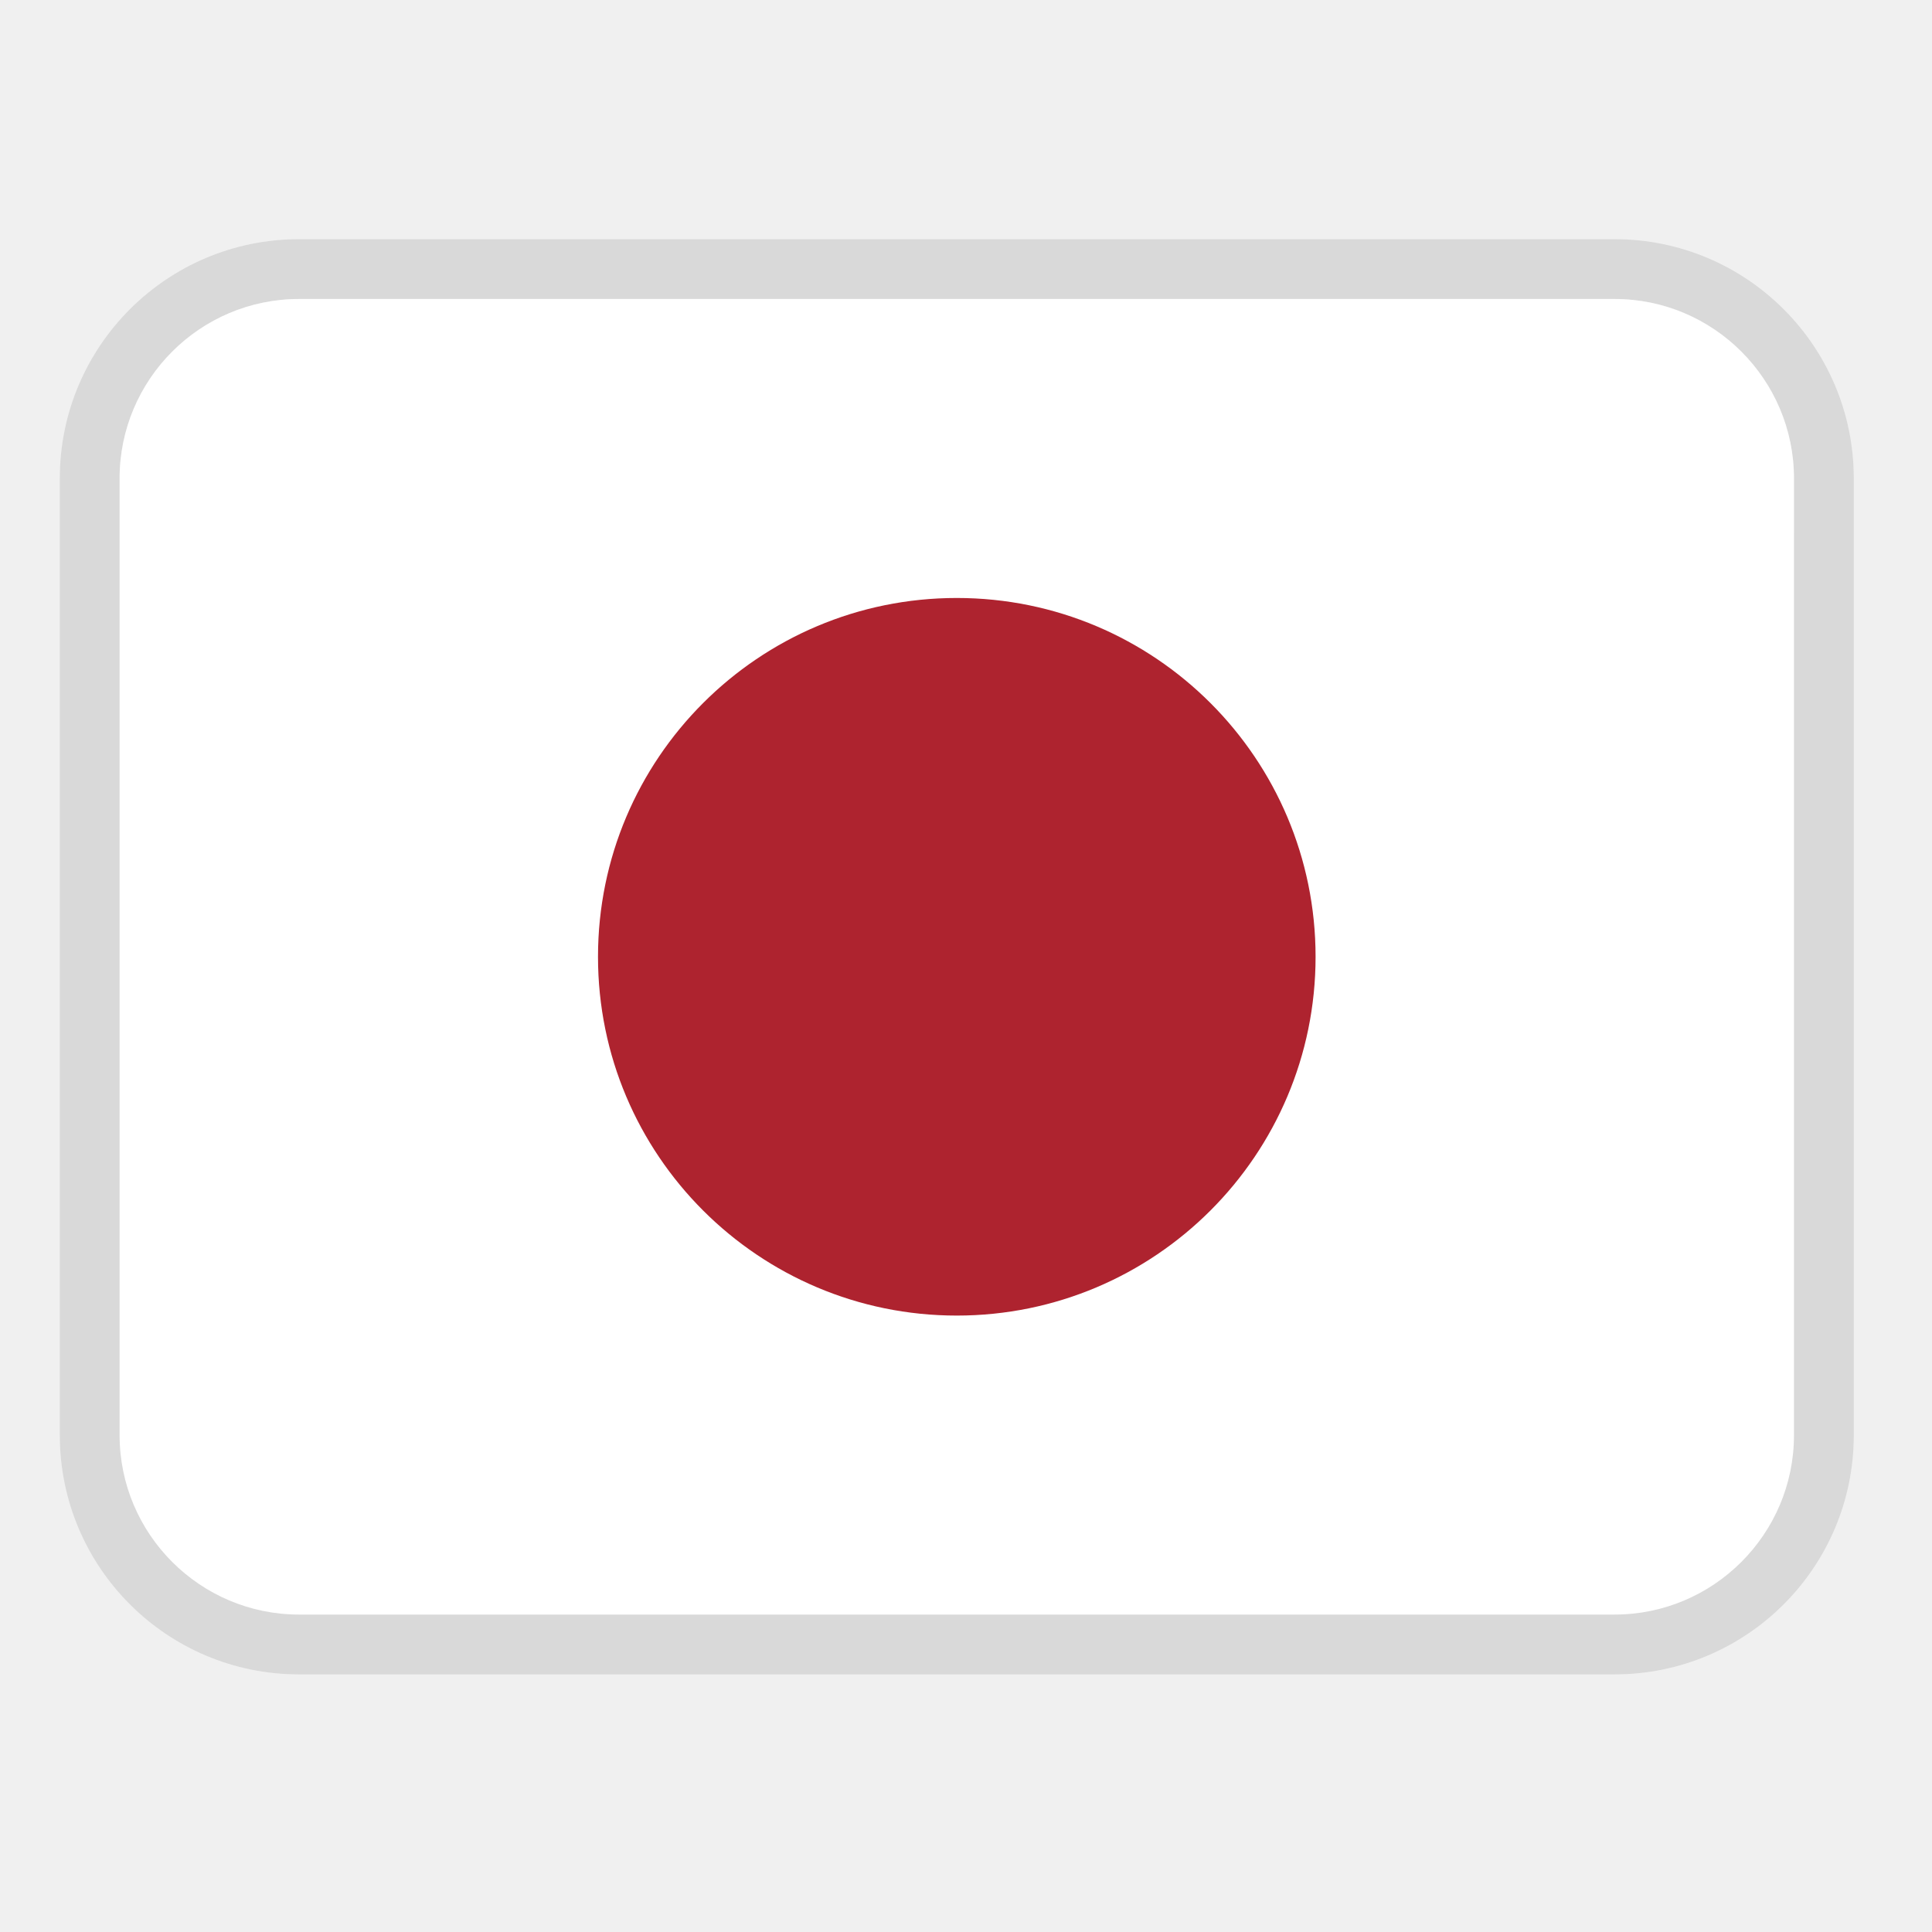
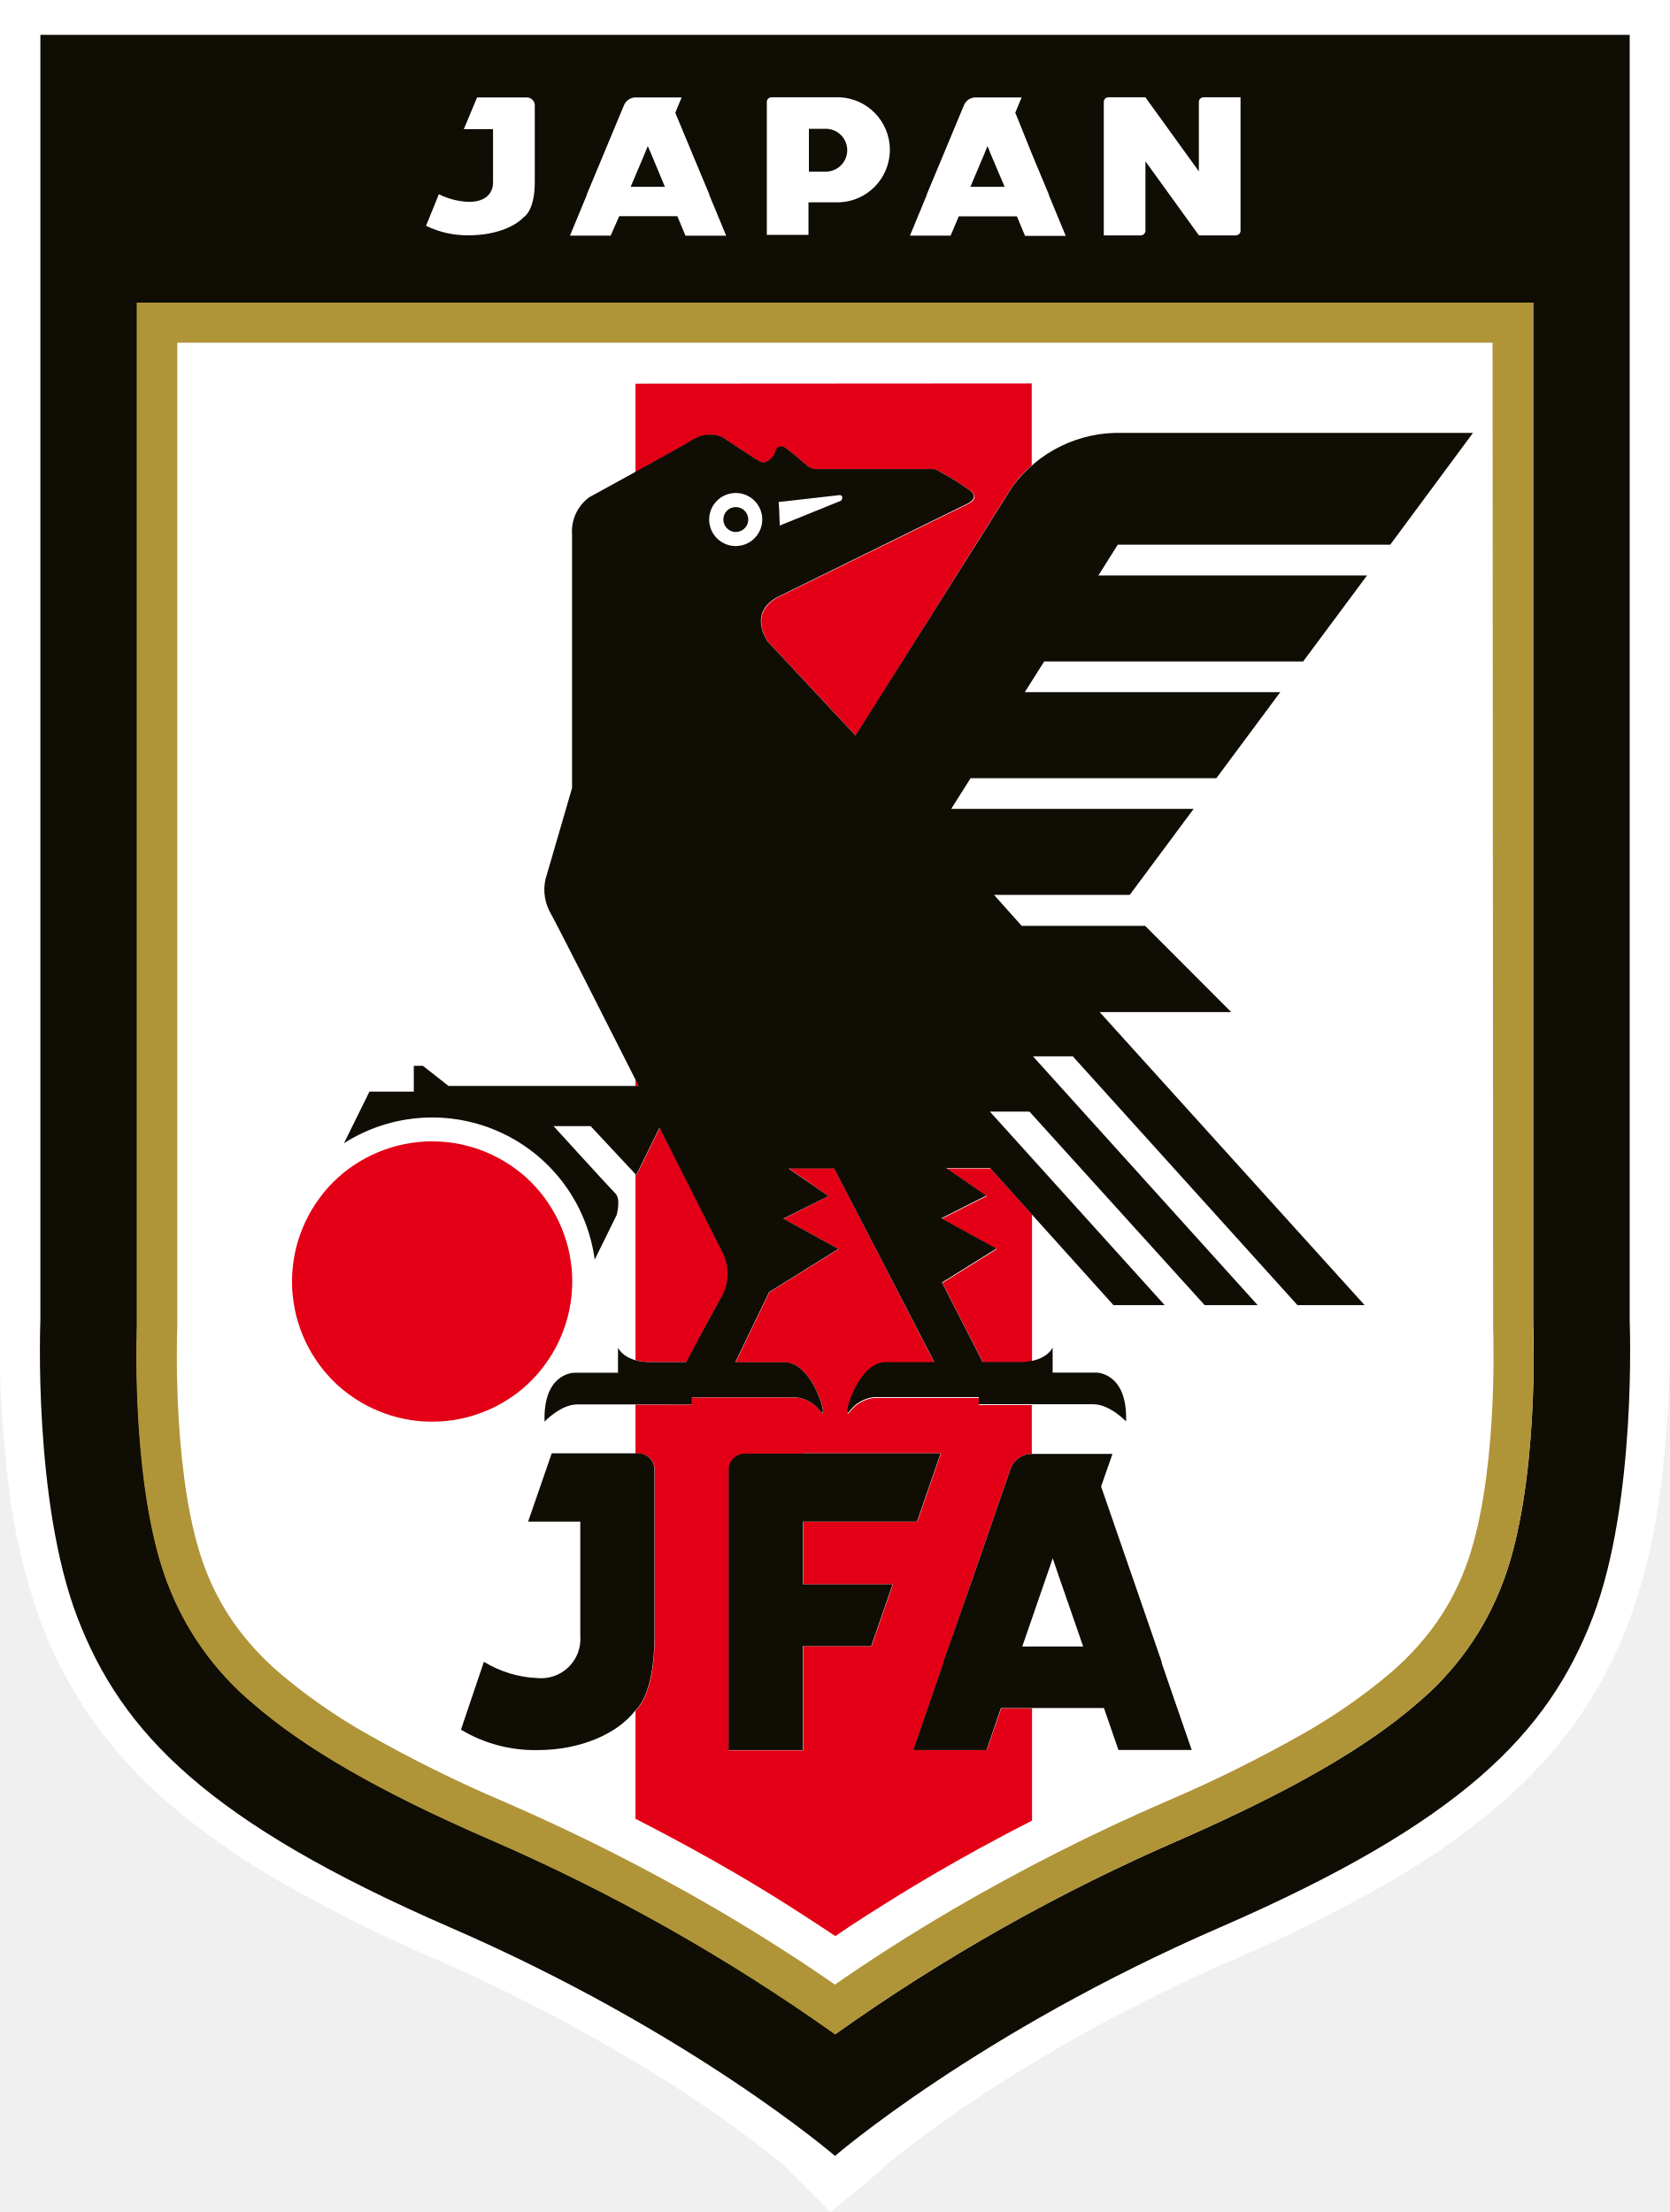
- <svg xmlns="http://www.w3.org/2000/svg" width="82" height="82" viewBox="0 0 82 82" fill="none">
-   <path d="M68.528 10.152H12.691C7.084 10.152 2.538 14.698 2.538 20.305V60.913C2.538 66.52 7.084 71.066 12.691 71.066H68.528C74.135 71.066 78.68 66.52 78.68 60.913V20.305C78.68 14.698 74.135 10.152 68.528 10.152Z" fill="white" />
-   <path opacity="0.15" d="M68.528 10.152H12.691C7.084 10.152 2.538 14.698 2.538 20.305V60.913C2.538 66.52 7.084 71.066 12.691 71.066H68.528C74.134 71.066 78.68 66.52 78.68 60.913V20.305C78.68 14.698 74.134 10.152 68.528 10.152ZM76.142 60.913C76.142 65.111 72.725 68.527 68.528 68.527H12.691C8.493 68.527 5.076 65.111 5.076 60.913V20.305C5.076 16.107 8.493 12.69 12.691 12.69H68.528C72.725 12.69 76.142 16.107 76.142 20.305V60.913Z" fill="black" />
-   <path d="M40.609 55.837C49.019 55.837 55.837 49.019 55.837 40.609C55.837 32.198 49.019 25.38 40.609 25.38C32.199 25.38 25.381 32.198 25.381 40.609C25.381 49.019 32.199 55.837 40.609 55.837Z" fill="#AE232F" />
-   <path opacity="0.2" d="M68.528 12.69H12.691C8.485 12.69 5.076 16.099 5.076 20.305V22.843C5.076 18.637 8.485 15.229 12.691 15.229H68.528C72.733 15.229 76.142 18.637 76.142 22.843V20.305C76.142 16.099 72.733 12.69 68.528 12.69Z" fill="white" />
+ <svg xmlns="http://www.w3.org/2000/svg" id="Layer_1" data-name="Layer 1" viewBox="0 0 205.13 271.77">
+   <path d="M394.61,331.35a1.53,1.53,0,1,0,1.53,1.53A1.53,1.53,0,0,0,394.61,331.35Zm5.26-.62c.05.11.14,2.89.14,2.89l7.55-3.06s.23-.37.08-.56a.35.35,0,0,0-.38-.11Zm-5.26-1.11a3.26,3.26,0,1,0,3.25,3.26A3.25,3.25,0,0,0,394.61,329.62ZM406.8,512.91c3.93-2.73,8.83-5.92,14.53-9.26a245.65,245.65,0,0,1,26.09-13.21,165.58,165.58,0,0,0,16.76-8.28,69.86,69.86,0,0,0,10.89-7.57,33.71,33.71,0,0,0,5.68-6.24,30.49,30.49,0,0,0,3.45-6.57c4-10.41,3.5-27.9,3.44-29.65l-.07-120.94H326L326,432.14c-.06,1.75-.56,19.24,3.44,29.65a30.56,30.56,0,0,0,3.45,6.57,33.72,33.72,0,0,0,5.68,6.24,69.8,69.8,0,0,0,10.89,7.57,165.57,165.57,0,0,0,16.76,8.28,245.61,245.61,0,0,1,26.09,13.21c5.7,3.34,10.6,6.53,14.53,9.26Z" transform="translate(-304.23 -269.05)" style="fill:#fff;fill-rule:evenodd" />
+   <path d="M406.8,533.93s17.55-15.16,47.26-28.07,40.34-23.85,45.8-38.08,4.55-36.45,4.55-36.45v-158H309.19v158s-.91,22.22,4.55,36.45,16.09,25.17,45.8,38.08S406.79,533.93,406.8,533.93Zm48.8-24.06c-26.73,11.62-42.4,25.06-42.69,25.31-1.91,1.86-4.57,3.88-6.66,5.65l-6-6a156.87,156.87,0,0,0-19.31-13.22A208,208,0,0,0,358,509.87a182.27,182.27,0,0,1-19.2-9.55A90.22,90.22,0,0,1,325,490.66a57.12,57.12,0,0,1-9.72-10.74,54.93,54.93,0,0,1-6.07-11.66,75,75,0,0,1-3.95-16.95,146.07,146.07,0,0,1-1.06-20.16V269.05H509.34v162.1a146.09,146.09,0,0,1-1.06,20.16,75,75,0,0,1-3.95,16.95,54.94,54.94,0,0,1-6.07,11.66,57.1,57.1,0,0,1-9.72,10.74,90.22,90.22,0,0,1-13.74,9.66A182.23,182.23,0,0,1,455.6,509.87Z" transform="translate(-304.23 -269.05)" style="fill:#fff;fill-rule:evenodd" />
+   <path d="M383.8,287l-.41,1-.07.17L381.7,292h4.2l-1.62-3.89-.07-.17Zm-15.22,8.71c-1.25,1.34-3.8,2.25-6.74,2.25a11.5,11.5,0,0,1-5.28-1.17l1.58-3.88a8.8,8.8,0,0,0,3.7.94c3.14,0,2.95-2.4,2.95-2.4v-6.53h-3.59l1.63-3.9h6a1,1,0,0,1,1.09.9v9.53c0,3.48-1.32,4.26-1.32,4.26ZM425.53,287l-.41,1-.07.17L423.43,292h4.2L426,288.16l-.07-.17ZM421,298h-5l2.07-5,0-.07,2-4.79.07-.17,1.76-4.23h0l.69-1.65h0l.1-.23a1.55,1.55,0,0,1,1.46-.84h5.57l-.78,1.88.35.85h0L431,288l.07.17,2,4.79,0,.07,2.07,5h-5l-1-2.4H422Zm-17.41-13.12v5.25h2.24a2.63,2.63,0,0,0,0-5.25h-2.24ZM399,281h8.33a6.46,6.46,0,0,1,0,12.91h-3.79v4h-5.12V281.61A.58.58,0,0,1,399,281Zm41.37,0h4.55l6.57,9.1v-8.53a.58.58,0,0,1,.57-.57h4.55V297.4a.58.58,0,0,1-.57.57H451.5l-6.57-9.1v8.53a.58.58,0,0,1-.57.57h-4.55V281.59A.58.58,0,0,1,440.38,281ZM379.24,298h-5l2.07-5,0-.07,2-4.79.07-.17,1.76-4.23h0l.69-1.65h0l.1-.23a1.56,1.56,0,0,1,1.46-.84h5.57l-.78,1.88.35.85h0l1.76,4.23.07.17,2,4.79,0,.07,2.07,5h-5l-1-2.4h-7.14Z" transform="translate(-304.23 -269.05)" style="fill:#fff;fill-rule:evenodd" />
+   <path d="M394.61,331.35a1.53,1.53,0,1,0,1.53,1.53A1.53,1.53,0,0,0,394.61,331.35Zm5.26-.62c.05.11.14,2.89.14,2.89l7.55-3.06s.23-.37.08-.56a.35.35,0,0,0-.38-.11Zm-5.26-1.11a3.26,3.26,0,1,0,3.25,3.26A3.25,3.25,0,0,0,394.61,329.62Z" transform="translate(-304.23 -269.05)" style="fill:#fff;fill-rule:evenodd" />
+   <path d="M357.31,409.28q.85,0,1.69.08t1.67.25q.83.17,1.64.41t1.59.57q.78.32,1.53.72t1.45.87q.7.47,1.36,1t1.25,1.14q.6.6,1.13,1.25t1,1.36q.47.7.87,1.45t.72,1.53q.32.78.57,1.59t.41,1.64q.16.83.25,1.67t.08,1.69q0,.85-.08,1.69t-.25,1.67q-.16.83-.41,1.64t-.57,1.59q-.32.78-.72,1.53t-.87,1.45q-.47.7-1,1.36t-1.13,1.25q-.6.6-1.25,1.14t-1.36,1q-.7.47-1.45.87t-1.53.72q-.78.32-1.59.57t-1.64.41q-.83.17-1.67.25t-1.69.08q-.85,0-1.69-.08t-1.67-.25q-.83-.16-1.64-.41t-1.59-.57q-.78-.32-1.53-.72t-1.45-.87q-.7-.47-1.36-1t-1.25-1.14q-.6-.6-1.13-1.25t-1-1.36q-.47-.7-.87-1.45t-.72-1.53q-.32-.78-.57-1.59t-.41-1.64q-.16-.83-.25-1.67t-.08-1.69q0-.85.08-1.69t.25-1.67q.16-.83.41-1.64t.57-1.59q.32-.78.72-1.53t.87-1.45q.47-.7,1-1.36t1.13-1.25q.6-.6,1.25-1.14t1.36-1q.7-.47,1.45-.87t1.53-.72q.78-.32,1.59-.57t1.64-.41q.83-.16,1.67-.25T357.31,409.28Z" transform="translate(-304.23 -269.05)" style="fill:#e30016;fill-rule:evenodd" />
+   <path d="M431,436.27v-18l-5.11-5.66h-5.38l4.92,3.39-5.52,2.79,6.77,3.72-6.7,4.17,5,9.76h4.6a6.32,6.32,0,0,0,1.45-.13Zm-48.71,5.36v6h.42a2,2,0,0,1,1.94,1.94v20.49c0,7.49-2.36,9.15-2.36,9.15v13.3l.31.16c4.46,2.28,8.53,4.53,12.2,6.67,2.79,1.63,5.52,3.32,8.1,5,1.35.87,2.66,1.73,3.93,2.58,1.46-1,3-2,4.48-2.94,2.36-1.5,4.89-3.06,7.55-4.62,3.58-2.1,7.62-4.32,12.14-6.63V478.92h-3.78l-1.78,5.15h-9l3.68-10.66,0-.14L423.7,463l.13-.37,3.14-9.09h0l1.23-3.55h0l.17-.5a2.78,2.78,0,0,1,2.6-1.81v-6h-6.48v-.88H411.63a4.36,4.36,0,0,0-3,1.7c-1.09,1.56.79-6,4.4-6h6L406.7,412.57h-5.62L406,416l-5.52,2.79,6.77,3.72-8.52,5.31-4.15,8.62h6.05c3.6,0,5.49,7.61,4.4,6a4.35,4.35,0,0,0-3-1.7H389.17v.88Zm0-28.35v22.88a6.37,6.37,0,0,0,1.89.24h4.38c1.2-2.29,3-5.73,4.15-7.69a5.87,5.87,0,0,0,.38-5.64s-3.58-7.11-7.81-15.48h0l-2.86,5.82Zm0-11.61v.83h.42Zm20.6,46h-7.18a2,2,0,0,0-1.94,1.94v34.49h9.12V471.29h8.4l2.62-7.58h-11V456h14l2.9-8.39H402.85Zm-20.6-131.48v10.9c2.83-1.57,5.87-3.27,6.93-3.9a3.92,3.92,0,0,1,3.77-.4s4.27,2.89,4.83,3.08,1.46-.49,1.71-1.4,1.17-.41,1.17-.41,2.14,1.68,2.62,2.16a1.78,1.78,0,0,0,1.09.5h14.47a1.83,1.83,0,0,1,1,.41,30.07,30.07,0,0,1,3.63,2.27c1.17,1-.52,1.64-.52,1.64l-22.8,11.19c-4.34,2-1.61,5.68-1.61,5.68l10.78,11.54L424.06,336l4.47-7.1a14.92,14.92,0,0,1,2.43-2.68V316.16Z" transform="translate(-304.23 -269.05)" style="fill:#e30016;fill-rule:evenodd" />
+   <path d="M406.8,533.93s17.55-15.16,47.26-28.07,40.34-23.85,45.8-38.08,4.55-36.45,4.55-36.45v-158H309.19v158s-.91,22.22,4.55,36.45,16.09,25.17,45.8,38.08S406.79,533.93,406.8,533.93ZM383.8,287l-.41,1-.07.17L381.7,292h4.2l-1.62-3.89-.07-.17Zm-15.22,8.71c-1.25,1.34-3.8,2.25-6.74,2.25a11.5,11.5,0,0,1-5.28-1.17l1.58-3.88a8.8,8.8,0,0,0,3.7.94c3.14,0,2.95-2.4,2.95-2.4v-6.53h-3.59l1.63-3.9h6a1,1,0,0,1,1.09.9v9.53c0,3.48-1.32,4.26-1.32,4.26ZM425.53,287l-.41,1-.07.17L423.43,292h4.2L426,288.16l-.07-.17ZM421,298h-5l2.07-5,0-.07,2-4.79.07-.17,1.76-4.23h0l.69-1.65h0l.1-.23a1.55,1.55,0,0,1,1.46-.84h5.57l-.78,1.88.35.85h0L431,288l.07.17,2,4.79,0,.07,2.07,5h-5l-1-2.4H422Zm-17.41-13.12v5.25h2.24a2.63,2.63,0,0,0,0-5.25h-2.24ZM399,281h8.33a6.46,6.46,0,0,1,0,12.91h-3.79v4h-5.12V281.61A.58.58,0,0,1,399,281Zm41.37,0h4.55l6.57,9.1v-8.53a.58.58,0,0,1,.57-.57h4.55V297.4a.58.58,0,0,1-.57.57H451.5l-6.57-9.1v8.53a.58.58,0,0,1-.57.57h-4.55V281.59A.58.58,0,0,1,440.38,281ZM379.24,298h-5l2.07-5,0-.07,2-4.79.07-.17,1.76-4.23h0l.69-1.65h0l.1-.23a1.56,1.56,0,0,1,1.46-.84h5.57l-.78,1.88.35.85h0l1.76,4.23.07.17,2,4.79,0,.07,2.07,5h-5l-1-2.4h-7.14ZM406.8,519a232.84,232.84,0,0,1,42.57-24C463,489,472.12,483.7,478.3,478.33a35.76,35.76,0,0,0,10.51-14.79c4.57-11.91,3.76-31.69,3.76-31.75l0-.47V306.23H321.08v125.1l0,.47c0,.06-.81,19.83,3.76,31.75a35.78,35.78,0,0,0,10.51,14.79c6.18,5.37,15.29,10.71,28.93,16.64a232.84,232.84,0,0,1,42.57,24Z" transform="translate(-304.23 -269.05)" style="fill:#0f0d04;fill-rule:evenodd" />
+   <path d="M394.61,331.35a1.53,1.53,0,1,0,1.53,1.53A1.53,1.53,0,0,0,394.61,331.35Zm5.26-.62c.05.11.14,2.89.14,2.89l7.55-3.06s.23-.37.08-.56a.35.35,0,0,0-.38-.11Zm-5.26-1.11a3.26,3.26,0,1,0,3.25,3.26A3.25,3.25,0,0,0,394.61,329.62Zm90.55-7.38h-43a16.12,16.12,0,0,0-13.6,6.65l-4.47,7.1-14.77,23.43-10.78-11.54s-2.73-3.72,1.61-5.68L422.92,331s1.69-.68.52-1.64a30.07,30.07,0,0,0-3.63-2.27,1.83,1.83,0,0,0-1-.41H404.38a1.78,1.78,0,0,1-1.09-.5c-.48-.48-2.62-2.16-2.62-2.16s-.93-.49-1.17.41-1.15,1.59-1.71,1.4-4.83-3.08-4.83-3.08a3.92,3.92,0,0,0-3.77.4c-2.16,1.29-12.59,7-12.59,7a5.19,5.19,0,0,0-2.1,4.57v31.14l-3.06,10.51a5.81,5.81,0,0,0,.33,4.71c.65,1.12,5.83,11.33,10.91,21.39H359.32L356.18,400h-1.12v3.17h-5.45l-3.13,6.34a20.14,20.14,0,0,1,30.8,14.3h0l2.7-5.49h0c0-.06.55-1.93-.17-2.65s-7.58-8.26-7.58-8.26h4.55l5.6,6,2.86-5.82h0c4.23,8.37,7.81,15.48,7.81,15.48a5.87,5.87,0,0,1-.38,5.64c-1.13,2-2.95,5.4-4.15,7.69h-4.38s-2.9.15-4-1.75v3.06h-5.39s-3.82,0-3.63,6c0,0,2-2.11,4-2.11h14.09v-.88H402a4.35,4.35,0,0,1,3,1.7c1.09,1.56-.79-6-4.4-6h-6.05l4.15-8.62,8.52-5.31-6.77-3.72L406,416l-4.92-3.39h5.62L419,436.4h-6c-3.6,0-5.49,7.61-4.4,6a4.35,4.35,0,0,1,3-1.7h12.86v.88h14.09c2,0,4,2.11,4,2.11.2-6-3.63-6-3.63-6h-5.39v-3.06c-1.1,1.91-4,1.75-4,1.75h-4.6l-5-9.76,6.7-4.17-6.77-3.72,5.52-2.79-4.92-3.39h5.38L441,429.4h6.29l-21.47-23.78h4.86L452.2,429.4h6.51l-27.6-30.57H436l27.6,30.57h8.25l-32.54-36h16.16L444.89,382.8H429.73L426.33,379H443l7.85-10.57H421.07l2.38-3.77h30.19l7.85-10.57H430.11l2.38-3.77H464.3l7.85-10.57h-33l2.38-3.78H475Z" transform="translate(-304.23 -269.05)" style="fill:#0f0d04;fill-rule:evenodd" />
+   <path d="M402.85,447.64h-7.18a2,2,0,0,0-1.94,1.94v34.49h9.12V471.29h8.4l2.62-7.58h-11V456h14l2.9-8.39H402.85Zm30.69,12.87-.72,2.09-.13.37h0l-2.89,8.37h7.48L434.39,463h0l-.13-.37Zm-8.13,23.56h-9l3.68-10.66,0-.14L423.7,463l.13-.37,3.14-9.09h0l1.23-3.55h0l.17-.5a2.78,2.78,0,0,1,2.6-1.81h9.91l-1.4,4,.63,1.82h0l3.14,9.09.13.37,3.55,10.29,0,.14,3.68,10.66h-9l-1.78-5.15H427.18Zm-43.16-4.84c-2.22,2.87-6.77,4.84-12,4.84a17.64,17.64,0,0,1-9.4-2.51l2.82-8.34h0a13.62,13.62,0,0,0,6.59,2,4.82,4.82,0,0,0,5.25-5.17V456H369.1l2.9-8.39h10.68a2,2,0,0,1,1.94,1.94v20.49c0,7.49-2.36,9.15-2.36,9.15Z" transform="translate(-304.23 -269.05)" style="fill:#0f0d04;fill-rule:evenodd" />
+   <path d="M492.57,431.87v1.33s0,1,.05,2.56c0,6.4-.5,19.15-3.82,27.79a35.76,35.76,0,0,1-10.51,14.79C472.12,483.7,463,489,449.37,495a232.84,232.84,0,0,0-42.57,24,232.84,232.84,0,0,0-42.57-24c-13.64-5.93-22.75-11.27-28.93-16.64a35.78,35.78,0,0,1-10.51-14.79c-3.31-8.63-3.8-21.39-3.82-27.79,0-1.6.05-2.55.05-2.56v-1.4l0-.47V306.23H492.52v125.1l0,.47Zm-85.77,81c3.93-2.73,8.83-5.92,14.53-9.26a245.65,245.65,0,0,1,26.09-13.21,165.58,165.58,0,0,0,16.76-8.28,69.86,69.86,0,0,0,10.89-7.57,33.71,33.71,0,0,0,5.68-6.24,30.49,30.49,0,0,0,3.45-6.57c4-10.41,3.5-27.9,3.44-29.65l-.07-120.94H326L326,432.14c-.06,1.75-.56,19.24,3.44,29.65a30.56,30.56,0,0,0,3.45,6.57,33.72,33.72,0,0,0,5.68,6.24,69.8,69.8,0,0,0,10.89,7.57,165.57,165.57,0,0,0,16.76,8.28,245.61,245.61,0,0,1,26.09,13.21c5.7,3.34,10.6,6.53,14.53,9.26Z" transform="translate(-304.23 -269.05)" style="fill:#b09438;fill-rule:evenodd" />
</svg>
